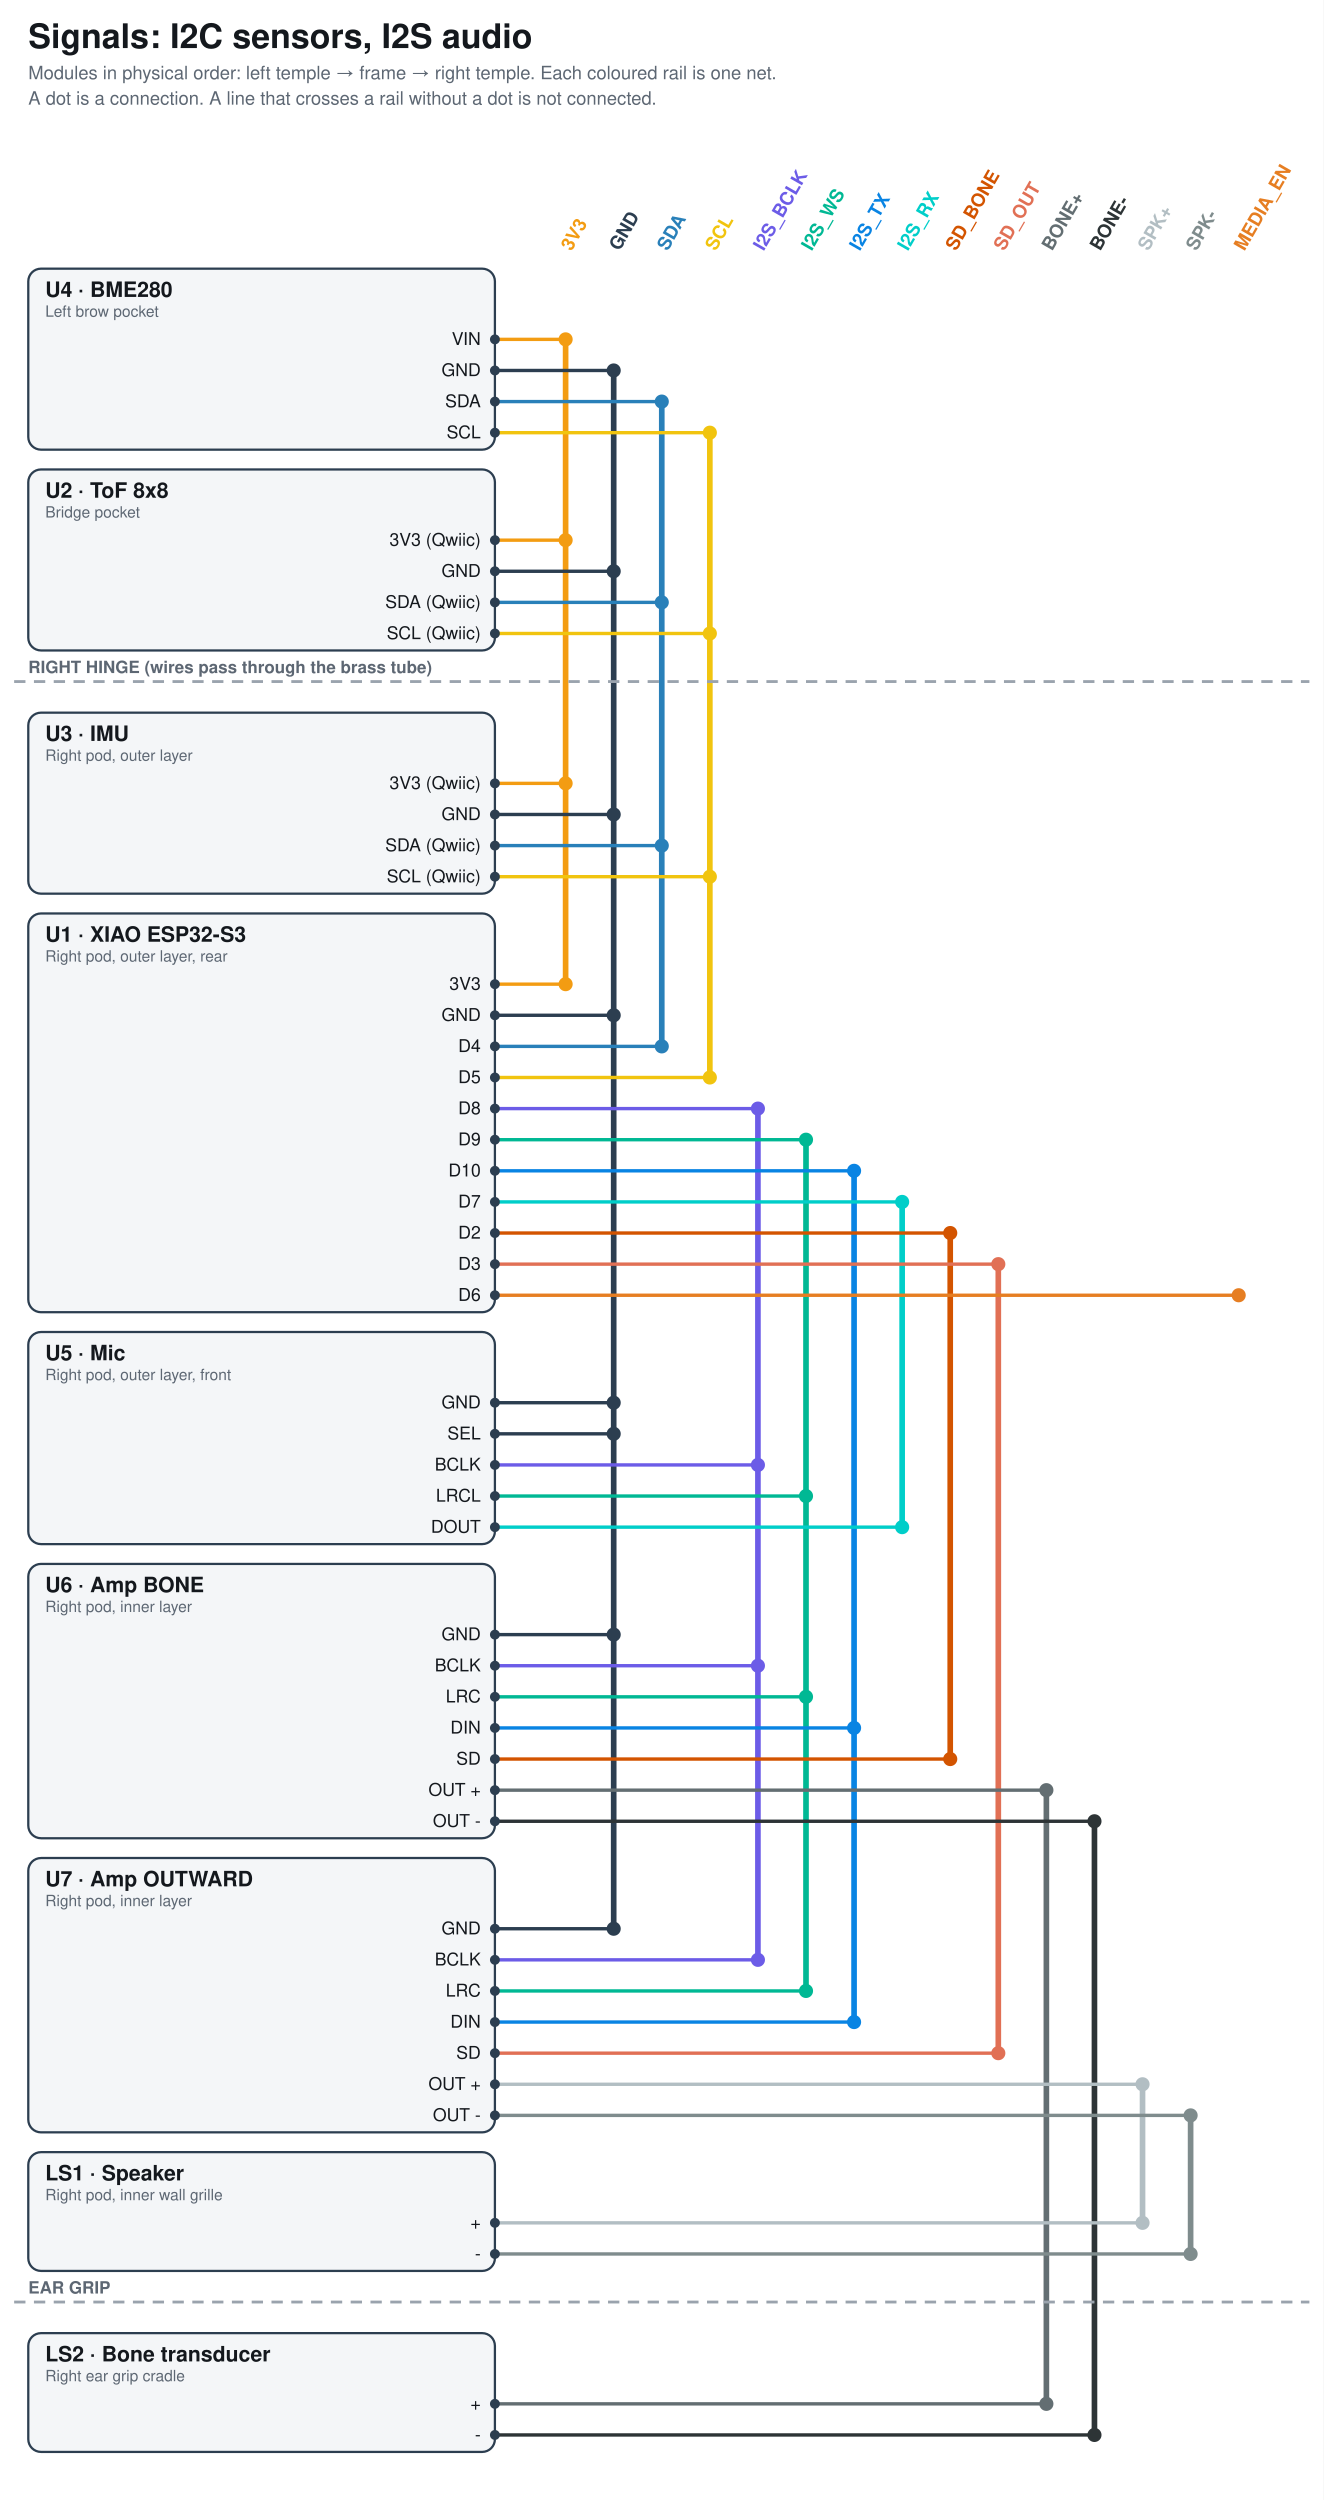
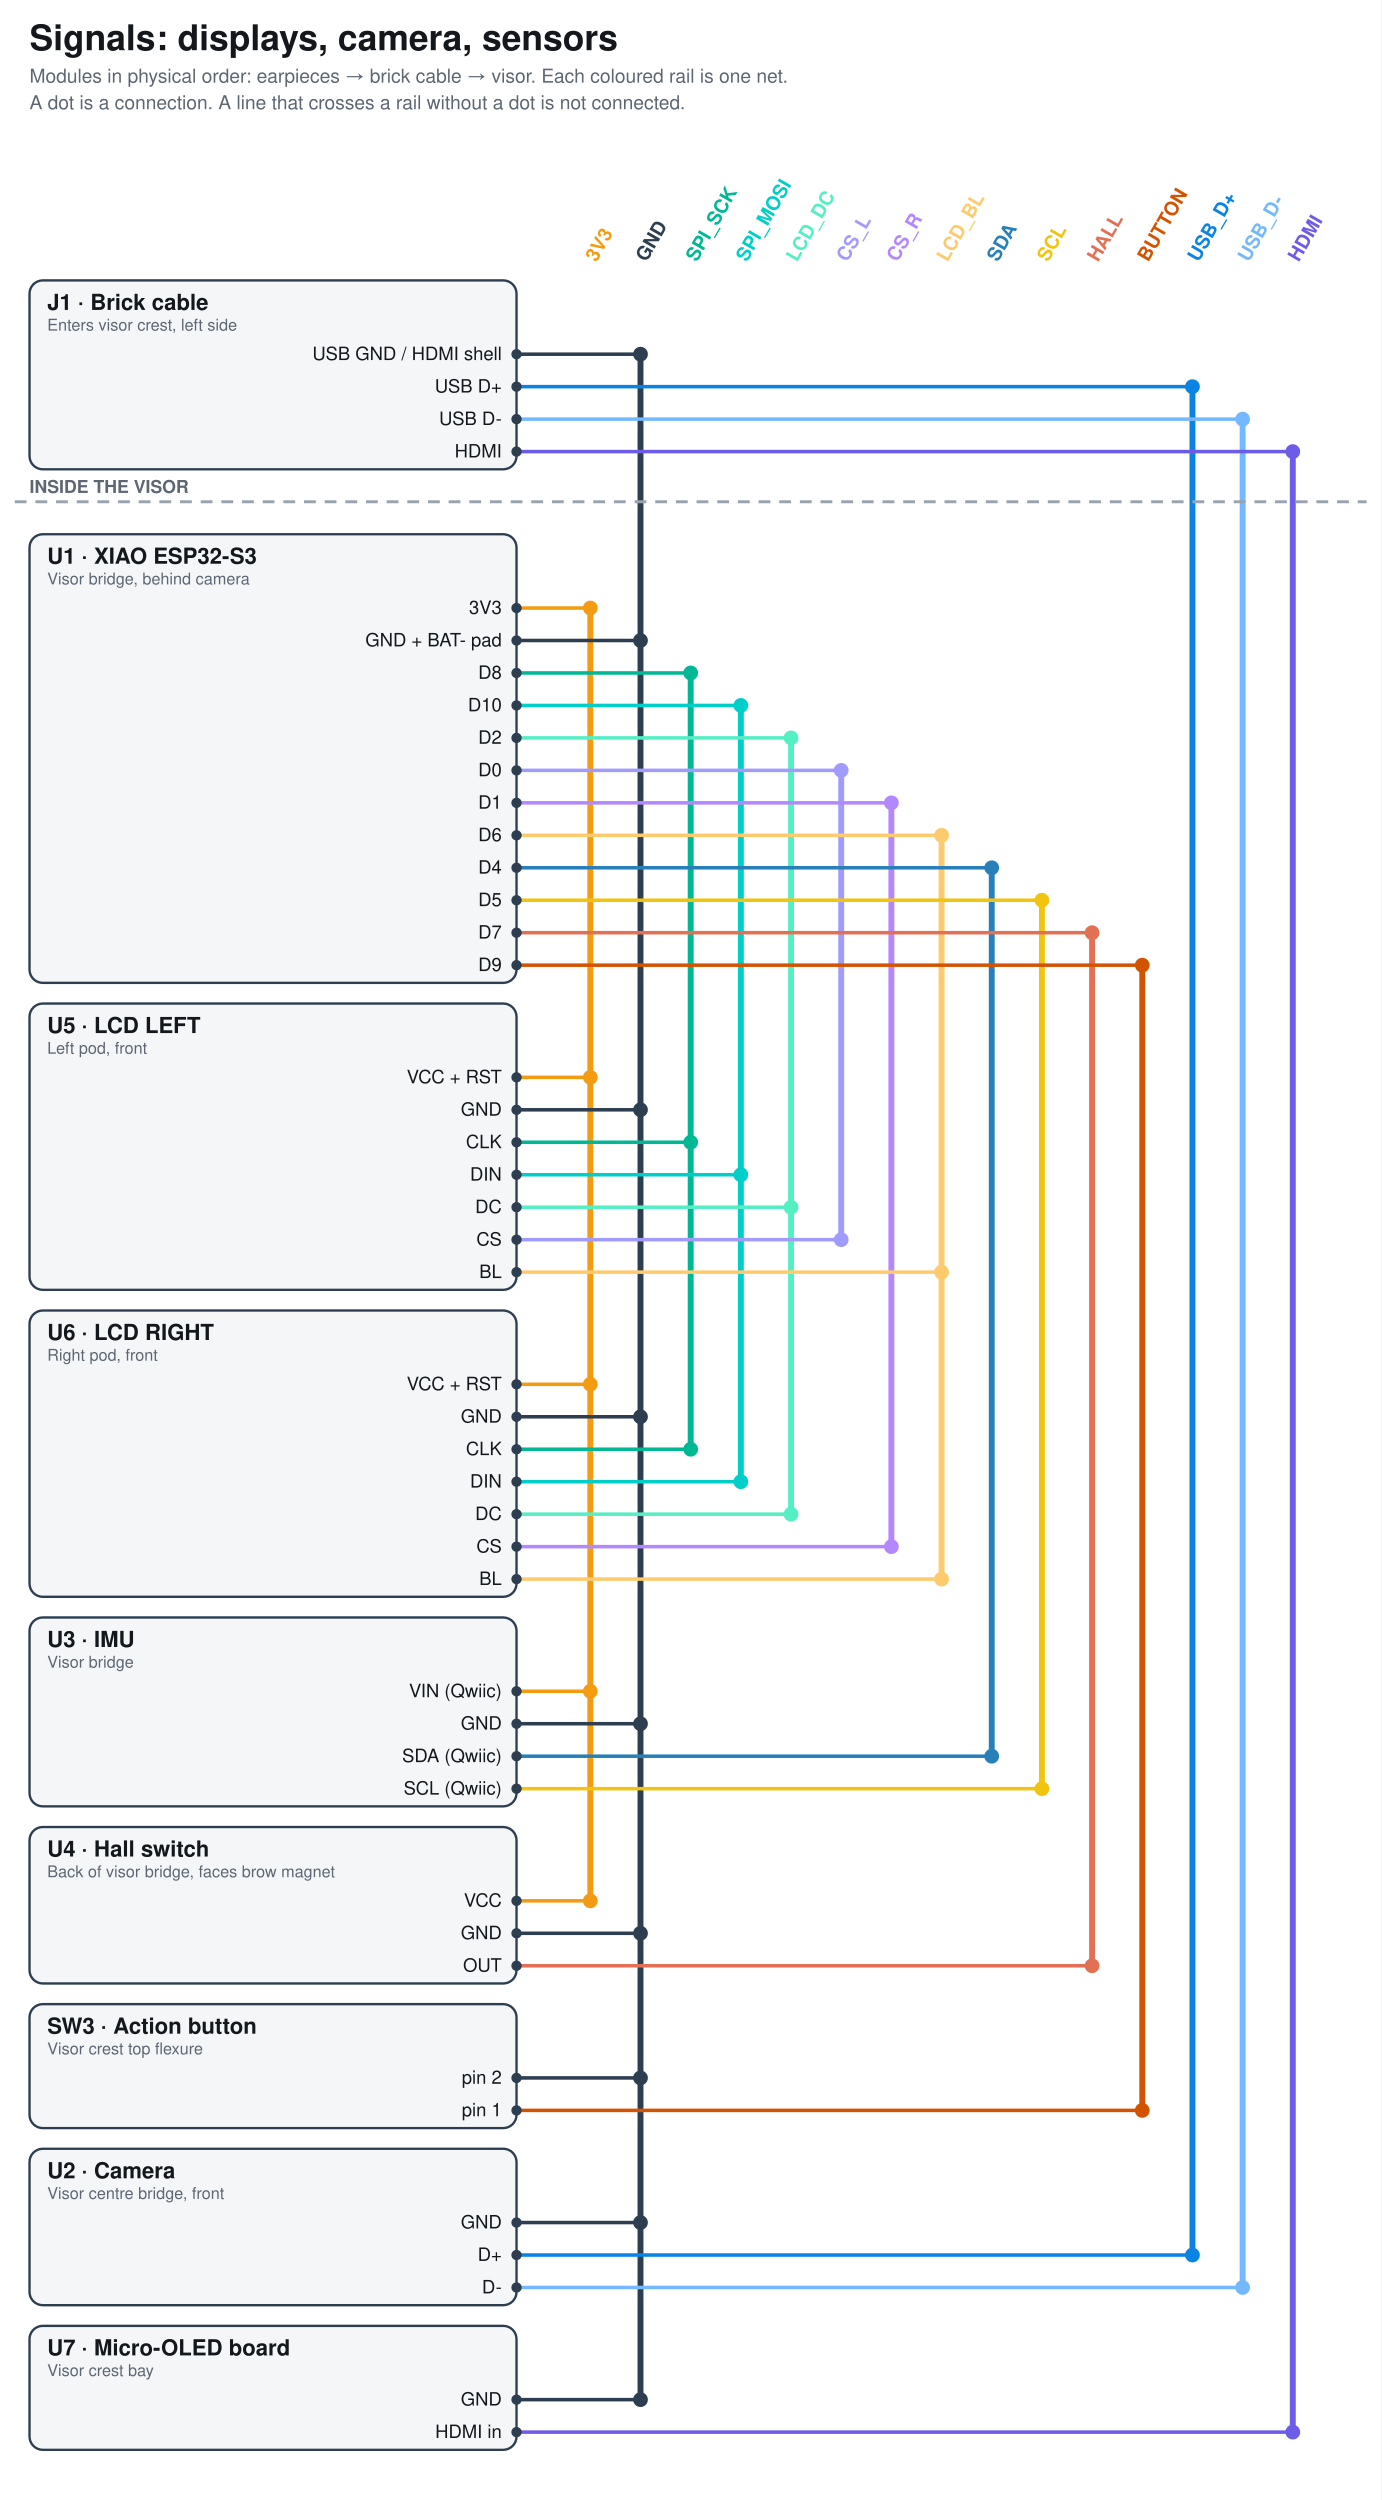
- <svg xmlns="http://www.w3.org/2000/svg" viewBox="0 0 936 1768" width="936" height="1768" font-family="Helvetica,Arial,sans-serif">
+ <svg xmlns="http://www.w3.org/2000/svg" viewBox="0 0 936 1694" width="936" height="1694" font-family="Helvetica,Arial,sans-serif">
  <rect width="100%" height="100%" fill="#ffffff" />
-   <text x="20" y="34" font-size="24" font-weight="700" fill="#14181d">Signals: I2C sensors, I2S audio</text>
-   <text x="20" y="56" font-size="13" fill="#5d6773">Modules in physical order: left temple → frame → right temple. Each coloured rail is one net.</text>
+   <text x="20" y="34" font-size="24" font-weight="700" fill="#14181d">Signals: displays, camera, sensors</text>
+   <text x="20" y="56" font-size="13" fill="#5d6773">Modules in physical order: earpieces → brick cable → visor. Each coloured rail is one net.</text>
  <text x="20" y="74" font-size="13" fill="#5d6773">A dot is a connection. A line that crosses a rail without a dot is not connected.</text>
-   <line x1="400" y1="240" x2="400" y2="696" stroke="#f39c12" stroke-width="4" />
+   <line x1="400" y1="412" x2="400" y2="1288" stroke="#f39c12" stroke-width="4" />
  <text transform="translate(404,178) rotate(-60)" font-size="13" font-weight="700" fill="#f39c12">3V3</text>
-   <line x1="434" y1="262" x2="434" y2="1364" stroke="#2c3e50" stroke-width="4" />
+   <line x1="434" y1="240" x2="434" y2="1626" stroke="#2c3e50" stroke-width="4" />
  <text transform="translate(438,178) rotate(-60)" font-size="13" font-weight="700" fill="#2c3e50">GND</text>
-   <line x1="468" y1="284" x2="468" y2="740" stroke="#2980b9" stroke-width="4" />
-   <text transform="translate(472,178) rotate(-60)" font-size="13" font-weight="700" fill="#2980b9">SDA</text>
-   <line x1="502" y1="306" x2="502" y2="762" stroke="#f1c40f" stroke-width="4" />
-   <text transform="translate(506,178) rotate(-60)" font-size="13" font-weight="700" fill="#f1c40f">SCL</text>
-   <line x1="536" y1="784" x2="536" y2="1386" stroke="#6c5ce7" stroke-width="4" />
-   <text transform="translate(540,178) rotate(-60)" font-size="13" font-weight="700" fill="#6c5ce7">I2S_BCLK</text>
-   <line x1="570" y1="806" x2="570" y2="1408" stroke="#00b894" stroke-width="4" />
-   <text transform="translate(574,178) rotate(-60)" font-size="13" font-weight="700" fill="#00b894">I2S_WS</text>
-   <line x1="604" y1="828" x2="604" y2="1430" stroke="#0984e3" stroke-width="4" />
-   <text transform="translate(608,178) rotate(-60)" font-size="13" font-weight="700" fill="#0984e3">I2S_TX</text>
-   <line x1="638" y1="850" x2="638" y2="1080" stroke="#00cec9" stroke-width="4" />
-   <text transform="translate(642,178) rotate(-60)" font-size="13" font-weight="700" fill="#00cec9">I2S_RX</text>
-   <line x1="672" y1="872" x2="672" y2="1244" stroke="#d35400" stroke-width="4" />
-   <text transform="translate(676,178) rotate(-60)" font-size="13" font-weight="700" fill="#d35400">SD_BONE</text>
-   <line x1="706" y1="894" x2="706" y2="1452" stroke="#e17055" stroke-width="4" />
-   <text transform="translate(710,178) rotate(-60)" font-size="13" font-weight="700" fill="#e17055">SD_OUT</text>
-   <line x1="740" y1="1266" x2="740" y2="1700" stroke="#636e72" stroke-width="4" />
-   <text transform="translate(744,178) rotate(-60)" font-size="13" font-weight="700" fill="#636e72">BONE+</text>
-   <line x1="774" y1="1288" x2="774" y2="1722" stroke="#2d3436" stroke-width="4" />
-   <text transform="translate(778,178) rotate(-60)" font-size="13" font-weight="700" fill="#2d3436">BONE-</text>
-   <line x1="808" y1="1474" x2="808" y2="1572" stroke="#b2bec3" stroke-width="4" />
-   <text transform="translate(812,178) rotate(-60)" font-size="13" font-weight="700" fill="#b2bec3">SPK+</text>
-   <line x1="842" y1="1496" x2="842" y2="1594" stroke="#7f8c8d" stroke-width="4" />
-   <text transform="translate(846,178) rotate(-60)" font-size="13" font-weight="700" fill="#7f8c8d">SPK-</text>
-   <line x1="876" y1="916" x2="876" y2="916" stroke="#e67e22" stroke-width="4" />
-   <text transform="translate(880,178) rotate(-60)" font-size="13" font-weight="700" fill="#e67e22">MEDIA_EN</text>
+   <line x1="468" y1="456" x2="468" y2="982" stroke="#00b894" stroke-width="4" />
+   <text transform="translate(472,178) rotate(-60)" font-size="13" font-weight="700" fill="#00b894">SPI_SCK</text>
+   <line x1="502" y1="478" x2="502" y2="1004" stroke="#00cec9" stroke-width="4" />
+   <text transform="translate(506,178) rotate(-60)" font-size="13" font-weight="700" fill="#00cec9">SPI_MOSI</text>
+   <line x1="536" y1="500" x2="536" y2="1026" stroke="#55efc4" stroke-width="4" />
+   <text transform="translate(540,178) rotate(-60)" font-size="13" font-weight="700" fill="#55efc4">LCD_DC</text>
+   <line x1="570" y1="522" x2="570" y2="840" stroke="#a29bfe" stroke-width="4" />
+   <text transform="translate(574,178) rotate(-60)" font-size="13" font-weight="700" fill="#a29bfe">CS_L</text>
+   <line x1="604" y1="544" x2="604" y2="1048" stroke="#b388ff" stroke-width="4" />
+   <text transform="translate(608,178) rotate(-60)" font-size="13" font-weight="700" fill="#b388ff">CS_R</text>
+   <line x1="638" y1="566" x2="638" y2="1070" stroke="#fdcb6e" stroke-width="4" />
+   <text transform="translate(642,178) rotate(-60)" font-size="13" font-weight="700" fill="#fdcb6e">LCD_BL</text>
+   <line x1="672" y1="588" x2="672" y2="1190" stroke="#2980b9" stroke-width="4" />
+   <text transform="translate(676,178) rotate(-60)" font-size="13" font-weight="700" fill="#2980b9">SDA</text>
+   <line x1="706" y1="610" x2="706" y2="1212" stroke="#f1c40f" stroke-width="4" />
+   <text transform="translate(710,178) rotate(-60)" font-size="13" font-weight="700" fill="#f1c40f">SCL</text>
+   <line x1="740" y1="632" x2="740" y2="1332" stroke="#e17055" stroke-width="4" />
+   <text transform="translate(744,178) rotate(-60)" font-size="13" font-weight="700" fill="#e17055">HALL</text>
+   <line x1="774" y1="654" x2="774" y2="1430" stroke="#d35400" stroke-width="4" />
+   <text transform="translate(778,178) rotate(-60)" font-size="13" font-weight="700" fill="#d35400">BUTTON</text>
+   <line x1="808" y1="262" x2="808" y2="1528" stroke="#0984e3" stroke-width="4" />
+   <text transform="translate(812,178) rotate(-60)" font-size="13" font-weight="700" fill="#0984e3">USB_D+</text>
+   <line x1="842" y1="284" x2="842" y2="1550" stroke="#74b9ff" stroke-width="4" />
+   <text transform="translate(846,178) rotate(-60)" font-size="13" font-weight="700" fill="#74b9ff">USB_D-</text>
+   <line x1="876" y1="306" x2="876" y2="1648" stroke="#6c5ce7" stroke-width="4" />
+   <text transform="translate(880,178) rotate(-60)" font-size="13" font-weight="700" fill="#6c5ce7">HDMI</text>
  <rect x="20" y="190" width="330" height="128" rx="9" fill="#f4f6f8" stroke="#2c3e50" stroke-width="1.6" />
-   <text x="32" y="210" font-size="15" font-weight="700" fill="#14181d">U4 · BME280</text>
-   <text x="32" y="224" font-size="11" fill="#5d6773">Left brow pocket</text>
-   <text x="340" y="244" font-size="12.5" text-anchor="end" fill="#14181d">VIN</text>
-   <line x1="350" y1="240" x2="400" y2="240" stroke="#f39c12" stroke-width="2.4" />
+   <text x="32" y="210" font-size="15" font-weight="700" fill="#14181d">J1 · Brick cable</text>
+   <text x="32" y="224" font-size="11" fill="#5d6773">Enters visor crest, left side</text>
+   <text x="340" y="244" font-size="12.5" text-anchor="end" fill="#14181d">USB GND / HDMI shell</text>
+   <line x1="350" y1="240" x2="434" y2="240" stroke="#2c3e50" stroke-width="2.4" />
  <circle cx="350" cy="240" r="3.5" fill="#2c3e50" />
-   <circle cx="400" cy="240" r="5" fill="#f39c12" />
-   <text x="340" y="266" font-size="12.5" text-anchor="end" fill="#14181d">GND</text>
-   <line x1="350" y1="262" x2="434" y2="262" stroke="#2c3e50" stroke-width="2.4" />
+   <circle cx="434" cy="240" r="5" fill="#2c3e50" />
+   <text x="340" y="266" font-size="12.5" text-anchor="end" fill="#14181d">USB D+</text>
+   <line x1="350" y1="262" x2="808" y2="262" stroke="#0984e3" stroke-width="2.4" />
  <circle cx="350" cy="262" r="3.5" fill="#2c3e50" />
-   <circle cx="434" cy="262" r="5" fill="#2c3e50" />
-   <text x="340" y="288" font-size="12.5" text-anchor="end" fill="#14181d">SDA</text>
-   <line x1="350" y1="284" x2="468" y2="284" stroke="#2980b9" stroke-width="2.4" />
+   <circle cx="808" cy="262" r="5" fill="#0984e3" />
+   <text x="340" y="288" font-size="12.5" text-anchor="end" fill="#14181d">USB D-</text>
+   <line x1="350" y1="284" x2="842" y2="284" stroke="#74b9ff" stroke-width="2.4" />
  <circle cx="350" cy="284" r="3.5" fill="#2c3e50" />
-   <circle cx="468" cy="284" r="5" fill="#2980b9" />
-   <text x="340" y="310" font-size="12.5" text-anchor="end" fill="#14181d">SCL</text>
-   <line x1="350" y1="306" x2="502" y2="306" stroke="#f1c40f" stroke-width="2.4" />
+   <circle cx="842" cy="284" r="5" fill="#74b9ff" />
+   <text x="340" y="310" font-size="12.5" text-anchor="end" fill="#14181d">HDMI</text>
+   <line x1="350" y1="306" x2="876" y2="306" stroke="#6c5ce7" stroke-width="2.4" />
  <circle cx="350" cy="306" r="3.5" fill="#2c3e50" />
-   <circle cx="502" cy="306" r="5" fill="#f1c40f" />
-   <rect x="20" y="332" width="330" height="128" rx="9" fill="#f4f6f8" stroke="#2c3e50" stroke-width="1.6" />
-   <text x="32" y="352" font-size="15" font-weight="700" fill="#14181d">U2 · ToF 8x8</text>
-   <text x="32" y="366" font-size="11" fill="#5d6773">Bridge pocket</text>
-   <text x="340" y="386" font-size="12.5" text-anchor="end" fill="#14181d">3V3 (Qwiic)</text>
-   <line x1="350" y1="382" x2="400" y2="382" stroke="#f39c12" stroke-width="2.4" />
-   <circle cx="350" cy="382" r="3.5" fill="#2c3e50" />
-   <circle cx="400" cy="382" r="5" fill="#f39c12" />
-   <text x="340" y="408" font-size="12.5" text-anchor="end" fill="#14181d">GND</text>
-   <line x1="350" y1="404" x2="434" y2="404" stroke="#2c3e50" stroke-width="2.4" />
-   <circle cx="350" cy="404" r="3.5" fill="#2c3e50" />
-   <circle cx="434" cy="404" r="5" fill="#2c3e50" />
-   <text x="340" y="430" font-size="12.5" text-anchor="end" fill="#14181d">SDA (Qwiic)</text>
-   <line x1="350" y1="426" x2="468" y2="426" stroke="#2980b9" stroke-width="2.4" />
-   <circle cx="350" cy="426" r="3.5" fill="#2c3e50" />
-   <circle cx="468" cy="426" r="5" fill="#2980b9" />
-   <text x="340" y="452" font-size="12.5" text-anchor="end" fill="#14181d">SCL (Qwiic)</text>
-   <line x1="350" y1="448" x2="502" y2="448" stroke="#f1c40f" stroke-width="2.4" />
-   <circle cx="350" cy="448" r="3.5" fill="#2c3e50" />
-   <circle cx="502" cy="448" r="5" fill="#f1c40f" />
-   <line x1="10" y1="482" x2="926" y2="482" stroke="#9aa3ad" stroke-width="2" stroke-dasharray="8 6" />
-   <text x="20" y="476" font-size="12" font-weight="700" fill="#5d6773">RIGHT HINGE  (wires pass through the brass tube)</text>
-   <rect x="20" y="504" width="330" height="128" rx="9" fill="#f4f6f8" stroke="#2c3e50" stroke-width="1.6" />
-   <text x="32" y="524" font-size="15" font-weight="700" fill="#14181d">U3 · IMU</text>
-   <text x="32" y="538" font-size="11" fill="#5d6773">Right pod, outer layer</text>
-   <text x="340" y="558" font-size="12.5" text-anchor="end" fill="#14181d">3V3 (Qwiic)</text>
-   <line x1="350" y1="554" x2="400" y2="554" stroke="#f39c12" stroke-width="2.4" />
-   <circle cx="350" cy="554" r="3.5" fill="#2c3e50" />
-   <circle cx="400" cy="554" r="5" fill="#f39c12" />
-   <text x="340" y="580" font-size="12.5" text-anchor="end" fill="#14181d">GND</text>
-   <line x1="350" y1="576" x2="434" y2="576" stroke="#2c3e50" stroke-width="2.4" />
-   <circle cx="350" cy="576" r="3.5" fill="#2c3e50" />
-   <circle cx="434" cy="576" r="5" fill="#2c3e50" />
-   <text x="340" y="602" font-size="12.5" text-anchor="end" fill="#14181d">SDA (Qwiic)</text>
-   <line x1="350" y1="598" x2="468" y2="598" stroke="#2980b9" stroke-width="2.4" />
-   <circle cx="350" cy="598" r="3.5" fill="#2c3e50" />
-   <circle cx="468" cy="598" r="5" fill="#2980b9" />
-   <text x="340" y="624" font-size="12.5" text-anchor="end" fill="#14181d">SCL (Qwiic)</text>
-   <line x1="350" y1="620" x2="502" y2="620" stroke="#f1c40f" stroke-width="2.4" />
-   <circle cx="350" cy="620" r="3.5" fill="#2c3e50" />
-   <circle cx="502" cy="620" r="5" fill="#f1c40f" />
-   <rect x="20" y="646" width="330" height="282" rx="9" fill="#f4f6f8" stroke="#2c3e50" stroke-width="1.6" />
-   <text x="32" y="666" font-size="15" font-weight="700" fill="#14181d">U1 · XIAO ESP32-S3</text>
-   <text x="32" y="680" font-size="11" fill="#5d6773">Right pod, outer layer, rear</text>
-   <text x="340" y="700" font-size="12.5" text-anchor="end" fill="#14181d">3V3</text>
-   <line x1="350" y1="696" x2="400" y2="696" stroke="#f39c12" stroke-width="2.4" />
-   <circle cx="350" cy="696" r="3.5" fill="#2c3e50" />
-   <circle cx="400" cy="696" r="5" fill="#f39c12" />
-   <text x="340" y="722" font-size="12.5" text-anchor="end" fill="#14181d">GND</text>
-   <line x1="350" y1="718" x2="434" y2="718" stroke="#2c3e50" stroke-width="2.4" />
-   <circle cx="350" cy="718" r="3.5" fill="#2c3e50" />
-   <circle cx="434" cy="718" r="5" fill="#2c3e50" />
-   <text x="340" y="744" font-size="12.5" text-anchor="end" fill="#14181d">D4</text>
-   <line x1="350" y1="740" x2="468" y2="740" stroke="#2980b9" stroke-width="2.4" />
-   <circle cx="350" cy="740" r="3.5" fill="#2c3e50" />
-   <circle cx="468" cy="740" r="5" fill="#2980b9" />
-   <text x="340" y="766" font-size="12.5" text-anchor="end" fill="#14181d">D5</text>
-   <line x1="350" y1="762" x2="502" y2="762" stroke="#f1c40f" stroke-width="2.4" />
-   <circle cx="350" cy="762" r="3.5" fill="#2c3e50" />
-   <circle cx="502" cy="762" r="5" fill="#f1c40f" />
-   <text x="340" y="788" font-size="12.5" text-anchor="end" fill="#14181d">D8</text>
-   <line x1="350" y1="784" x2="536" y2="784" stroke="#6c5ce7" stroke-width="2.4" />
-   <circle cx="350" cy="784" r="3.5" fill="#2c3e50" />
-   <circle cx="536" cy="784" r="5" fill="#6c5ce7" />
-   <text x="340" y="810" font-size="12.5" text-anchor="end" fill="#14181d">D9</text>
-   <line x1="350" y1="806" x2="570" y2="806" stroke="#00b894" stroke-width="2.4" />
-   <circle cx="350" cy="806" r="3.5" fill="#2c3e50" />
-   <circle cx="570" cy="806" r="5" fill="#00b894" />
-   <text x="340" y="832" font-size="12.5" text-anchor="end" fill="#14181d">D10</text>
-   <line x1="350" y1="828" x2="604" y2="828" stroke="#0984e3" stroke-width="2.4" />
-   <circle cx="350" cy="828" r="3.5" fill="#2c3e50" />
-   <circle cx="604" cy="828" r="5" fill="#0984e3" />
-   <text x="340" y="854" font-size="12.5" text-anchor="end" fill="#14181d">D7</text>
-   <line x1="350" y1="850" x2="638" y2="850" stroke="#00cec9" stroke-width="2.4" />
-   <circle cx="350" cy="850" r="3.5" fill="#2c3e50" />
-   <circle cx="638" cy="850" r="5" fill="#00cec9" />
-   <text x="340" y="876" font-size="12.5" text-anchor="end" fill="#14181d">D2</text>
-   <line x1="350" y1="872" x2="672" y2="872" stroke="#d35400" stroke-width="2.4" />
-   <circle cx="350" cy="872" r="3.5" fill="#2c3e50" />
-   <circle cx="672" cy="872" r="5" fill="#d35400" />
-   <text x="340" y="898" font-size="12.5" text-anchor="end" fill="#14181d">D3</text>
-   <line x1="350" y1="894" x2="706" y2="894" stroke="#e17055" stroke-width="2.4" />
-   <circle cx="350" cy="894" r="3.5" fill="#2c3e50" />
-   <circle cx="706" cy="894" r="5" fill="#e17055" />
-   <text x="340" y="920" font-size="12.5" text-anchor="end" fill="#14181d">D6</text>
-   <line x1="350" y1="916" x2="876" y2="916" stroke="#e67e22" stroke-width="2.4" />
-   <circle cx="350" cy="916" r="3.5" fill="#2c3e50" />
-   <circle cx="876" cy="916" r="5" fill="#e67e22" />
-   <rect x="20" y="942" width="330" height="150" rx="9" fill="#f4f6f8" stroke="#2c3e50" stroke-width="1.6" />
-   <text x="32" y="962" font-size="15" font-weight="700" fill="#14181d">U5 · Mic</text>
-   <text x="32" y="976" font-size="11" fill="#5d6773">Right pod, outer layer, front</text>
-   <text x="340" y="996" font-size="12.5" text-anchor="end" fill="#14181d">GND</text>
-   <line x1="350" y1="992" x2="434" y2="992" stroke="#2c3e50" stroke-width="2.4" />
-   <circle cx="350" cy="992" r="3.5" fill="#2c3e50" />
-   <circle cx="434" cy="992" r="5" fill="#2c3e50" />
-   <text x="340" y="1018" font-size="12.5" text-anchor="end" fill="#14181d">SEL</text>
-   <line x1="350" y1="1014" x2="434" y2="1014" stroke="#2c3e50" stroke-width="2.4" />
-   <circle cx="350" cy="1014" r="3.5" fill="#2c3e50" />
-   <circle cx="434" cy="1014" r="5" fill="#2c3e50" />
-   <text x="340" y="1040" font-size="12.5" text-anchor="end" fill="#14181d">BCLK</text>
-   <line x1="350" y1="1036" x2="536" y2="1036" stroke="#6c5ce7" stroke-width="2.4" />
-   <circle cx="350" cy="1036" r="3.5" fill="#2c3e50" />
-   <circle cx="536" cy="1036" r="5" fill="#6c5ce7" />
-   <text x="340" y="1062" font-size="12.5" text-anchor="end" fill="#14181d">LRCL</text>
-   <line x1="350" y1="1058" x2="570" y2="1058" stroke="#00b894" stroke-width="2.4" />
-   <circle cx="350" cy="1058" r="3.5" fill="#2c3e50" />
-   <circle cx="570" cy="1058" r="5" fill="#00b894" />
-   <text x="340" y="1084" font-size="12.5" text-anchor="end" fill="#14181d">DOUT</text>
-   <line x1="350" y1="1080" x2="638" y2="1080" stroke="#00cec9" stroke-width="2.4" />
-   <circle cx="350" cy="1080" r="3.5" fill="#2c3e50" />
-   <circle cx="638" cy="1080" r="5" fill="#00cec9" />
-   <rect x="20" y="1106" width="330" height="194" rx="9" fill="#f4f6f8" stroke="#2c3e50" stroke-width="1.6" />
-   <text x="32" y="1126" font-size="15" font-weight="700" fill="#14181d">U6 · Amp BONE</text>
-   <text x="32" y="1140" font-size="11" fill="#5d6773">Right pod, inner layer</text>
-   <text x="340" y="1160" font-size="12.5" text-anchor="end" fill="#14181d">GND</text>
-   <line x1="350" y1="1156" x2="434" y2="1156" stroke="#2c3e50" stroke-width="2.4" />
-   <circle cx="350" cy="1156" r="3.5" fill="#2c3e50" />
-   <circle cx="434" cy="1156" r="5" fill="#2c3e50" />
-   <text x="340" y="1182" font-size="12.5" text-anchor="end" fill="#14181d">BCLK</text>
-   <line x1="350" y1="1178" x2="536" y2="1178" stroke="#6c5ce7" stroke-width="2.4" />
-   <circle cx="350" cy="1178" r="3.5" fill="#2c3e50" />
-   <circle cx="536" cy="1178" r="5" fill="#6c5ce7" />
-   <text x="340" y="1204" font-size="12.5" text-anchor="end" fill="#14181d">LRC</text>
-   <line x1="350" y1="1200" x2="570" y2="1200" stroke="#00b894" stroke-width="2.4" />
-   <circle cx="350" cy="1200" r="3.5" fill="#2c3e50" />
-   <circle cx="570" cy="1200" r="5" fill="#00b894" />
-   <text x="340" y="1226" font-size="12.5" text-anchor="end" fill="#14181d">DIN</text>
-   <line x1="350" y1="1222" x2="604" y2="1222" stroke="#0984e3" stroke-width="2.4" />
-   <circle cx="350" cy="1222" r="3.5" fill="#2c3e50" />
-   <circle cx="604" cy="1222" r="5" fill="#0984e3" />
-   <text x="340" y="1248" font-size="12.5" text-anchor="end" fill="#14181d">SD</text>
-   <line x1="350" y1="1244" x2="672" y2="1244" stroke="#d35400" stroke-width="2.4" />
-   <circle cx="350" cy="1244" r="3.5" fill="#2c3e50" />
-   <circle cx="672" cy="1244" r="5" fill="#d35400" />
-   <text x="340" y="1270" font-size="12.5" text-anchor="end" fill="#14181d">OUT +</text>
-   <line x1="350" y1="1266" x2="740" y2="1266" stroke="#636e72" stroke-width="2.4" />
-   <circle cx="350" cy="1266" r="3.5" fill="#2c3e50" />
-   <circle cx="740" cy="1266" r="5" fill="#636e72" />
-   <text x="340" y="1292" font-size="12.5" text-anchor="end" fill="#14181d">OUT -</text>
-   <line x1="350" y1="1288" x2="774" y2="1288" stroke="#2d3436" stroke-width="2.4" />
+   <circle cx="876" cy="306" r="5" fill="#6c5ce7" />
+   <line x1="10" y1="340" x2="926" y2="340" stroke="#9aa3ad" stroke-width="2" stroke-dasharray="8 6" />
+   <text x="20" y="334" font-size="12" font-weight="700" fill="#5d6773">INSIDE THE VISOR</text>
+   <rect x="20" y="362" width="330" height="304" rx="9" fill="#f4f6f8" stroke="#2c3e50" stroke-width="1.6" />
+   <text x="32" y="382" font-size="15" font-weight="700" fill="#14181d">U1 · XIAO ESP32-S3</text>
+   <text x="32" y="396" font-size="11" fill="#5d6773">Visor bridge, behind camera</text>
+   <text x="340" y="416" font-size="12.5" text-anchor="end" fill="#14181d">3V3</text>
+   <line x1="350" y1="412" x2="400" y2="412" stroke="#f39c12" stroke-width="2.4" />
+   <circle cx="350" cy="412" r="3.5" fill="#2c3e50" />
+   <circle cx="400" cy="412" r="5" fill="#f39c12" />
+   <text x="340" y="438" font-size="12.5" text-anchor="end" fill="#14181d">GND + BAT- pad</text>
+   <line x1="350" y1="434" x2="434" y2="434" stroke="#2c3e50" stroke-width="2.4" />
+   <circle cx="350" cy="434" r="3.5" fill="#2c3e50" />
+   <circle cx="434" cy="434" r="5" fill="#2c3e50" />
+   <text x="340" y="460" font-size="12.5" text-anchor="end" fill="#14181d">D8</text>
+   <line x1="350" y1="456" x2="468" y2="456" stroke="#00b894" stroke-width="2.4" />
+   <circle cx="350" cy="456" r="3.5" fill="#2c3e50" />
+   <circle cx="468" cy="456" r="5" fill="#00b894" />
+   <text x="340" y="482" font-size="12.5" text-anchor="end" fill="#14181d">D10</text>
+   <line x1="350" y1="478" x2="502" y2="478" stroke="#00cec9" stroke-width="2.4" />
+   <circle cx="350" cy="478" r="3.5" fill="#2c3e50" />
+   <circle cx="502" cy="478" r="5" fill="#00cec9" />
+   <text x="340" y="504" font-size="12.5" text-anchor="end" fill="#14181d">D2</text>
+   <line x1="350" y1="500" x2="536" y2="500" stroke="#55efc4" stroke-width="2.4" />
+   <circle cx="350" cy="500" r="3.5" fill="#2c3e50" />
+   <circle cx="536" cy="500" r="5" fill="#55efc4" />
+   <text x="340" y="526" font-size="12.5" text-anchor="end" fill="#14181d">D0</text>
+   <line x1="350" y1="522" x2="570" y2="522" stroke="#a29bfe" stroke-width="2.4" />
+   <circle cx="350" cy="522" r="3.5" fill="#2c3e50" />
+   <circle cx="570" cy="522" r="5" fill="#a29bfe" />
+   <text x="340" y="548" font-size="12.5" text-anchor="end" fill="#14181d">D1</text>
+   <line x1="350" y1="544" x2="604" y2="544" stroke="#b388ff" stroke-width="2.4" />
+   <circle cx="350" cy="544" r="3.5" fill="#2c3e50" />
+   <circle cx="604" cy="544" r="5" fill="#b388ff" />
+   <text x="340" y="570" font-size="12.5" text-anchor="end" fill="#14181d">D6</text>
+   <line x1="350" y1="566" x2="638" y2="566" stroke="#fdcb6e" stroke-width="2.4" />
+   <circle cx="350" cy="566" r="3.5" fill="#2c3e50" />
+   <circle cx="638" cy="566" r="5" fill="#fdcb6e" />
+   <text x="340" y="592" font-size="12.5" text-anchor="end" fill="#14181d">D4</text>
+   <line x1="350" y1="588" x2="672" y2="588" stroke="#2980b9" stroke-width="2.4" />
+   <circle cx="350" cy="588" r="3.5" fill="#2c3e50" />
+   <circle cx="672" cy="588" r="5" fill="#2980b9" />
+   <text x="340" y="614" font-size="12.5" text-anchor="end" fill="#14181d">D5</text>
+   <line x1="350" y1="610" x2="706" y2="610" stroke="#f1c40f" stroke-width="2.4" />
+   <circle cx="350" cy="610" r="3.5" fill="#2c3e50" />
+   <circle cx="706" cy="610" r="5" fill="#f1c40f" />
+   <text x="340" y="636" font-size="12.5" text-anchor="end" fill="#14181d">D7</text>
+   <line x1="350" y1="632" x2="740" y2="632" stroke="#e17055" stroke-width="2.4" />
+   <circle cx="350" cy="632" r="3.5" fill="#2c3e50" />
+   <circle cx="740" cy="632" r="5" fill="#e17055" />
+   <text x="340" y="658" font-size="12.5" text-anchor="end" fill="#14181d">D9</text>
+   <line x1="350" y1="654" x2="774" y2="654" stroke="#d35400" stroke-width="2.4" />
+   <circle cx="350" cy="654" r="3.5" fill="#2c3e50" />
+   <circle cx="774" cy="654" r="5" fill="#d35400" />
+   <rect x="20" y="680" width="330" height="194" rx="9" fill="#f4f6f8" stroke="#2c3e50" stroke-width="1.6" />
+   <text x="32" y="700" font-size="15" font-weight="700" fill="#14181d">U5 · LCD LEFT</text>
+   <text x="32" y="714" font-size="11" fill="#5d6773">Left pod, front</text>
+   <text x="340" y="734" font-size="12.5" text-anchor="end" fill="#14181d">VCC + RST</text>
+   <line x1="350" y1="730" x2="400" y2="730" stroke="#f39c12" stroke-width="2.4" />
+   <circle cx="350" cy="730" r="3.5" fill="#2c3e50" />
+   <circle cx="400" cy="730" r="5" fill="#f39c12" />
+   <text x="340" y="756" font-size="12.5" text-anchor="end" fill="#14181d">GND</text>
+   <line x1="350" y1="752" x2="434" y2="752" stroke="#2c3e50" stroke-width="2.4" />
+   <circle cx="350" cy="752" r="3.5" fill="#2c3e50" />
+   <circle cx="434" cy="752" r="5" fill="#2c3e50" />
+   <text x="340" y="778" font-size="12.5" text-anchor="end" fill="#14181d">CLK</text>
+   <line x1="350" y1="774" x2="468" y2="774" stroke="#00b894" stroke-width="2.4" />
+   <circle cx="350" cy="774" r="3.5" fill="#2c3e50" />
+   <circle cx="468" cy="774" r="5" fill="#00b894" />
+   <text x="340" y="800" font-size="12.5" text-anchor="end" fill="#14181d">DIN</text>
+   <line x1="350" y1="796" x2="502" y2="796" stroke="#00cec9" stroke-width="2.4" />
+   <circle cx="350" cy="796" r="3.5" fill="#2c3e50" />
+   <circle cx="502" cy="796" r="5" fill="#00cec9" />
+   <text x="340" y="822" font-size="12.5" text-anchor="end" fill="#14181d">DC</text>
+   <line x1="350" y1="818" x2="536" y2="818" stroke="#55efc4" stroke-width="2.4" />
+   <circle cx="350" cy="818" r="3.5" fill="#2c3e50" />
+   <circle cx="536" cy="818" r="5" fill="#55efc4" />
+   <text x="340" y="844" font-size="12.5" text-anchor="end" fill="#14181d">CS</text>
+   <line x1="350" y1="840" x2="570" y2="840" stroke="#a29bfe" stroke-width="2.4" />
+   <circle cx="350" cy="840" r="3.5" fill="#2c3e50" />
+   <circle cx="570" cy="840" r="5" fill="#a29bfe" />
+   <text x="340" y="866" font-size="12.5" text-anchor="end" fill="#14181d">BL</text>
+   <line x1="350" y1="862" x2="638" y2="862" stroke="#fdcb6e" stroke-width="2.4" />
+   <circle cx="350" cy="862" r="3.5" fill="#2c3e50" />
+   <circle cx="638" cy="862" r="5" fill="#fdcb6e" />
+   <rect x="20" y="888" width="330" height="194" rx="9" fill="#f4f6f8" stroke="#2c3e50" stroke-width="1.6" />
+   <text x="32" y="908" font-size="15" font-weight="700" fill="#14181d">U6 · LCD RIGHT</text>
+   <text x="32" y="922" font-size="11" fill="#5d6773">Right pod, front</text>
+   <text x="340" y="942" font-size="12.5" text-anchor="end" fill="#14181d">VCC + RST</text>
+   <line x1="350" y1="938" x2="400" y2="938" stroke="#f39c12" stroke-width="2.4" />
+   <circle cx="350" cy="938" r="3.5" fill="#2c3e50" />
+   <circle cx="400" cy="938" r="5" fill="#f39c12" />
+   <text x="340" y="964" font-size="12.5" text-anchor="end" fill="#14181d">GND</text>
+   <line x1="350" y1="960" x2="434" y2="960" stroke="#2c3e50" stroke-width="2.4" />
+   <circle cx="350" cy="960" r="3.5" fill="#2c3e50" />
+   <circle cx="434" cy="960" r="5" fill="#2c3e50" />
+   <text x="340" y="986" font-size="12.5" text-anchor="end" fill="#14181d">CLK</text>
+   <line x1="350" y1="982" x2="468" y2="982" stroke="#00b894" stroke-width="2.4" />
+   <circle cx="350" cy="982" r="3.5" fill="#2c3e50" />
+   <circle cx="468" cy="982" r="5" fill="#00b894" />
+   <text x="340" y="1008" font-size="12.5" text-anchor="end" fill="#14181d">DIN</text>
+   <line x1="350" y1="1004" x2="502" y2="1004" stroke="#00cec9" stroke-width="2.4" />
+   <circle cx="350" cy="1004" r="3.5" fill="#2c3e50" />
+   <circle cx="502" cy="1004" r="5" fill="#00cec9" />
+   <text x="340" y="1030" font-size="12.5" text-anchor="end" fill="#14181d">DC</text>
+   <line x1="350" y1="1026" x2="536" y2="1026" stroke="#55efc4" stroke-width="2.4" />
+   <circle cx="350" cy="1026" r="3.5" fill="#2c3e50" />
+   <circle cx="536" cy="1026" r="5" fill="#55efc4" />
+   <text x="340" y="1052" font-size="12.5" text-anchor="end" fill="#14181d">CS</text>
+   <line x1="350" y1="1048" x2="604" y2="1048" stroke="#b388ff" stroke-width="2.4" />
+   <circle cx="350" cy="1048" r="3.5" fill="#2c3e50" />
+   <circle cx="604" cy="1048" r="5" fill="#b388ff" />
+   <text x="340" y="1074" font-size="12.5" text-anchor="end" fill="#14181d">BL</text>
+   <line x1="350" y1="1070" x2="638" y2="1070" stroke="#fdcb6e" stroke-width="2.4" />
+   <circle cx="350" cy="1070" r="3.5" fill="#2c3e50" />
+   <circle cx="638" cy="1070" r="5" fill="#fdcb6e" />
+   <rect x="20" y="1096" width="330" height="128" rx="9" fill="#f4f6f8" stroke="#2c3e50" stroke-width="1.6" />
+   <text x="32" y="1116" font-size="15" font-weight="700" fill="#14181d">U3 · IMU</text>
+   <text x="32" y="1130" font-size="11" fill="#5d6773">Visor bridge</text>
+   <text x="340" y="1150" font-size="12.5" text-anchor="end" fill="#14181d">VIN (Qwiic)</text>
+   <line x1="350" y1="1146" x2="400" y2="1146" stroke="#f39c12" stroke-width="2.4" />
+   <circle cx="350" cy="1146" r="3.5" fill="#2c3e50" />
+   <circle cx="400" cy="1146" r="5" fill="#f39c12" />
+   <text x="340" y="1172" font-size="12.5" text-anchor="end" fill="#14181d">GND</text>
+   <line x1="350" y1="1168" x2="434" y2="1168" stroke="#2c3e50" stroke-width="2.4" />
+   <circle cx="350" cy="1168" r="3.5" fill="#2c3e50" />
+   <circle cx="434" cy="1168" r="5" fill="#2c3e50" />
+   <text x="340" y="1194" font-size="12.5" text-anchor="end" fill="#14181d">SDA (Qwiic)</text>
+   <line x1="350" y1="1190" x2="672" y2="1190" stroke="#2980b9" stroke-width="2.4" />
+   <circle cx="350" cy="1190" r="3.5" fill="#2c3e50" />
+   <circle cx="672" cy="1190" r="5" fill="#2980b9" />
+   <text x="340" y="1216" font-size="12.5" text-anchor="end" fill="#14181d">SCL (Qwiic)</text>
+   <line x1="350" y1="1212" x2="706" y2="1212" stroke="#f1c40f" stroke-width="2.4" />
+   <circle cx="350" cy="1212" r="3.5" fill="#2c3e50" />
+   <circle cx="706" cy="1212" r="5" fill="#f1c40f" />
+   <rect x="20" y="1238" width="330" height="106" rx="9" fill="#f4f6f8" stroke="#2c3e50" stroke-width="1.6" />
+   <text x="32" y="1258" font-size="15" font-weight="700" fill="#14181d">U4 · Hall switch</text>
+   <text x="32" y="1272" font-size="11" fill="#5d6773">Back of visor bridge, faces brow magnet</text>
+   <text x="340" y="1292" font-size="12.5" text-anchor="end" fill="#14181d">VCC</text>
+   <line x1="350" y1="1288" x2="400" y2="1288" stroke="#f39c12" stroke-width="2.4" />
  <circle cx="350" cy="1288" r="3.5" fill="#2c3e50" />
-   <circle cx="774" cy="1288" r="5" fill="#2d3436" />
-   <rect x="20" y="1314" width="330" height="194" rx="9" fill="#f4f6f8" stroke="#2c3e50" stroke-width="1.6" />
-   <text x="32" y="1334" font-size="15" font-weight="700" fill="#14181d">U7 · Amp OUTWARD</text>
-   <text x="32" y="1348" font-size="11" fill="#5d6773">Right pod, inner layer</text>
-   <text x="340" y="1368" font-size="12.5" text-anchor="end" fill="#14181d">GND</text>
-   <line x1="350" y1="1364" x2="434" y2="1364" stroke="#2c3e50" stroke-width="2.4" />
-   <circle cx="350" cy="1364" r="3.5" fill="#2c3e50" />
-   <circle cx="434" cy="1364" r="5" fill="#2c3e50" />
-   <text x="340" y="1390" font-size="12.5" text-anchor="end" fill="#14181d">BCLK</text>
-   <line x1="350" y1="1386" x2="536" y2="1386" stroke="#6c5ce7" stroke-width="2.4" />
-   <circle cx="350" cy="1386" r="3.5" fill="#2c3e50" />
-   <circle cx="536" cy="1386" r="5" fill="#6c5ce7" />
-   <text x="340" y="1412" font-size="12.5" text-anchor="end" fill="#14181d">LRC</text>
-   <line x1="350" y1="1408" x2="570" y2="1408" stroke="#00b894" stroke-width="2.4" />
+   <circle cx="400" cy="1288" r="5" fill="#f39c12" />
+   <text x="340" y="1314" font-size="12.5" text-anchor="end" fill="#14181d">GND</text>
+   <line x1="350" y1="1310" x2="434" y2="1310" stroke="#2c3e50" stroke-width="2.4" />
+   <circle cx="350" cy="1310" r="3.5" fill="#2c3e50" />
+   <circle cx="434" cy="1310" r="5" fill="#2c3e50" />
+   <text x="340" y="1336" font-size="12.5" text-anchor="end" fill="#14181d">OUT</text>
+   <line x1="350" y1="1332" x2="740" y2="1332" stroke="#e17055" stroke-width="2.4" />
+   <circle cx="350" cy="1332" r="3.5" fill="#2c3e50" />
+   <circle cx="740" cy="1332" r="5" fill="#e17055" />
+   <rect x="20" y="1358" width="330" height="84" rx="9" fill="#f4f6f8" stroke="#2c3e50" stroke-width="1.6" />
+   <text x="32" y="1378" font-size="15" font-weight="700" fill="#14181d">SW3 · Action button</text>
+   <text x="32" y="1392" font-size="11" fill="#5d6773">Visor crest top flexure</text>
+   <text x="340" y="1412" font-size="12.5" text-anchor="end" fill="#14181d">pin 2</text>
+   <line x1="350" y1="1408" x2="434" y2="1408" stroke="#2c3e50" stroke-width="2.4" />
  <circle cx="350" cy="1408" r="3.5" fill="#2c3e50" />
-   <circle cx="570" cy="1408" r="5" fill="#00b894" />
-   <text x="340" y="1434" font-size="12.5" text-anchor="end" fill="#14181d">DIN</text>
-   <line x1="350" y1="1430" x2="604" y2="1430" stroke="#0984e3" stroke-width="2.4" />
+   <circle cx="434" cy="1408" r="5" fill="#2c3e50" />
+   <text x="340" y="1434" font-size="12.5" text-anchor="end" fill="#14181d">pin 1</text>
+   <line x1="350" y1="1430" x2="774" y2="1430" stroke="#d35400" stroke-width="2.4" />
  <circle cx="350" cy="1430" r="3.5" fill="#2c3e50" />
-   <circle cx="604" cy="1430" r="5" fill="#0984e3" />
-   <text x="340" y="1456" font-size="12.5" text-anchor="end" fill="#14181d">SD</text>
-   <line x1="350" y1="1452" x2="706" y2="1452" stroke="#e17055" stroke-width="2.4" />
-   <circle cx="350" cy="1452" r="3.5" fill="#2c3e50" />
-   <circle cx="706" cy="1452" r="5" fill="#e17055" />
-   <text x="340" y="1478" font-size="12.5" text-anchor="end" fill="#14181d">OUT +</text>
-   <line x1="350" y1="1474" x2="808" y2="1474" stroke="#b2bec3" stroke-width="2.4" />
-   <circle cx="350" cy="1474" r="3.5" fill="#2c3e50" />
-   <circle cx="808" cy="1474" r="5" fill="#b2bec3" />
-   <text x="340" y="1500" font-size="12.5" text-anchor="end" fill="#14181d">OUT -</text>
-   <line x1="350" y1="1496" x2="842" y2="1496" stroke="#7f8c8d" stroke-width="2.4" />
-   <circle cx="350" cy="1496" r="3.5" fill="#2c3e50" />
-   <circle cx="842" cy="1496" r="5" fill="#7f8c8d" />
-   <rect x="20" y="1522" width="330" height="84" rx="9" fill="#f4f6f8" stroke="#2c3e50" stroke-width="1.6" />
-   <text x="32" y="1542" font-size="15" font-weight="700" fill="#14181d">LS1 · Speaker</text>
-   <text x="32" y="1556" font-size="11" fill="#5d6773">Right pod, inner wall grille</text>
-   <text x="340" y="1576" font-size="12.5" text-anchor="end" fill="#14181d">+</text>
-   <line x1="350" y1="1572" x2="808" y2="1572" stroke="#b2bec3" stroke-width="2.4" />
-   <circle cx="350" cy="1572" r="3.5" fill="#2c3e50" />
-   <circle cx="808" cy="1572" r="5" fill="#b2bec3" />
-   <text x="340" y="1598" font-size="12.5" text-anchor="end" fill="#14181d">-</text>
-   <line x1="350" y1="1594" x2="842" y2="1594" stroke="#7f8c8d" stroke-width="2.4" />
-   <circle cx="350" cy="1594" r="3.5" fill="#2c3e50" />
-   <circle cx="842" cy="1594" r="5" fill="#7f8c8d" />
-   <line x1="10" y1="1628" x2="926" y2="1628" stroke="#9aa3ad" stroke-width="2" stroke-dasharray="8 6" />
-   <text x="20" y="1622" font-size="12" font-weight="700" fill="#5d6773">EAR GRIP</text>
-   <rect x="20" y="1650" width="330" height="84" rx="9" fill="#f4f6f8" stroke="#2c3e50" stroke-width="1.6" />
-   <text x="32" y="1670" font-size="15" font-weight="700" fill="#14181d">LS2 · Bone transducer</text>
-   <text x="32" y="1684" font-size="11" fill="#5d6773">Right ear grip cradle</text>
-   <text x="340" y="1704" font-size="12.5" text-anchor="end" fill="#14181d">+</text>
-   <line x1="350" y1="1700" x2="740" y2="1700" stroke="#636e72" stroke-width="2.4" />
-   <circle cx="350" cy="1700" r="3.5" fill="#2c3e50" />
-   <circle cx="740" cy="1700" r="5" fill="#636e72" />
-   <text x="340" y="1726" font-size="12.5" text-anchor="end" fill="#14181d">-</text>
-   <line x1="350" y1="1722" x2="774" y2="1722" stroke="#2d3436" stroke-width="2.4" />
-   <circle cx="350" cy="1722" r="3.5" fill="#2c3e50" />
-   <circle cx="774" cy="1722" r="5" fill="#2d3436" />
+   <circle cx="774" cy="1430" r="5" fill="#d35400" />
+   <rect x="20" y="1456" width="330" height="106" rx="9" fill="#f4f6f8" stroke="#2c3e50" stroke-width="1.6" />
+   <text x="32" y="1476" font-size="15" font-weight="700" fill="#14181d">U2 · Camera</text>
+   <text x="32" y="1490" font-size="11" fill="#5d6773">Visor centre bridge, front</text>
+   <text x="340" y="1510" font-size="12.5" text-anchor="end" fill="#14181d">GND</text>
+   <line x1="350" y1="1506" x2="434" y2="1506" stroke="#2c3e50" stroke-width="2.4" />
+   <circle cx="350" cy="1506" r="3.5" fill="#2c3e50" />
+   <circle cx="434" cy="1506" r="5" fill="#2c3e50" />
+   <text x="340" y="1532" font-size="12.5" text-anchor="end" fill="#14181d">D+</text>
+   <line x1="350" y1="1528" x2="808" y2="1528" stroke="#0984e3" stroke-width="2.4" />
+   <circle cx="350" cy="1528" r="3.5" fill="#2c3e50" />
+   <circle cx="808" cy="1528" r="5" fill="#0984e3" />
+   <text x="340" y="1554" font-size="12.5" text-anchor="end" fill="#14181d">D-</text>
+   <line x1="350" y1="1550" x2="842" y2="1550" stroke="#74b9ff" stroke-width="2.4" />
+   <circle cx="350" cy="1550" r="3.5" fill="#2c3e50" />
+   <circle cx="842" cy="1550" r="5" fill="#74b9ff" />
+   <rect x="20" y="1576" width="330" height="84" rx="9" fill="#f4f6f8" stroke="#2c3e50" stroke-width="1.6" />
+   <text x="32" y="1596" font-size="15" font-weight="700" fill="#14181d">U7 · Micro-OLED board</text>
+   <text x="32" y="1610" font-size="11" fill="#5d6773">Visor crest bay</text>
+   <text x="340" y="1630" font-size="12.5" text-anchor="end" fill="#14181d">GND</text>
+   <line x1="350" y1="1626" x2="434" y2="1626" stroke="#2c3e50" stroke-width="2.4" />
+   <circle cx="350" cy="1626" r="3.5" fill="#2c3e50" />
+   <circle cx="434" cy="1626" r="5" fill="#2c3e50" />
+   <text x="340" y="1652" font-size="12.5" text-anchor="end" fill="#14181d">HDMI in</text>
+   <line x1="350" y1="1648" x2="876" y2="1648" stroke="#6c5ce7" stroke-width="2.4" />
+   <circle cx="350" cy="1648" r="3.5" fill="#2c3e50" />
+   <circle cx="876" cy="1648" r="5" fill="#6c5ce7" />
</svg>
